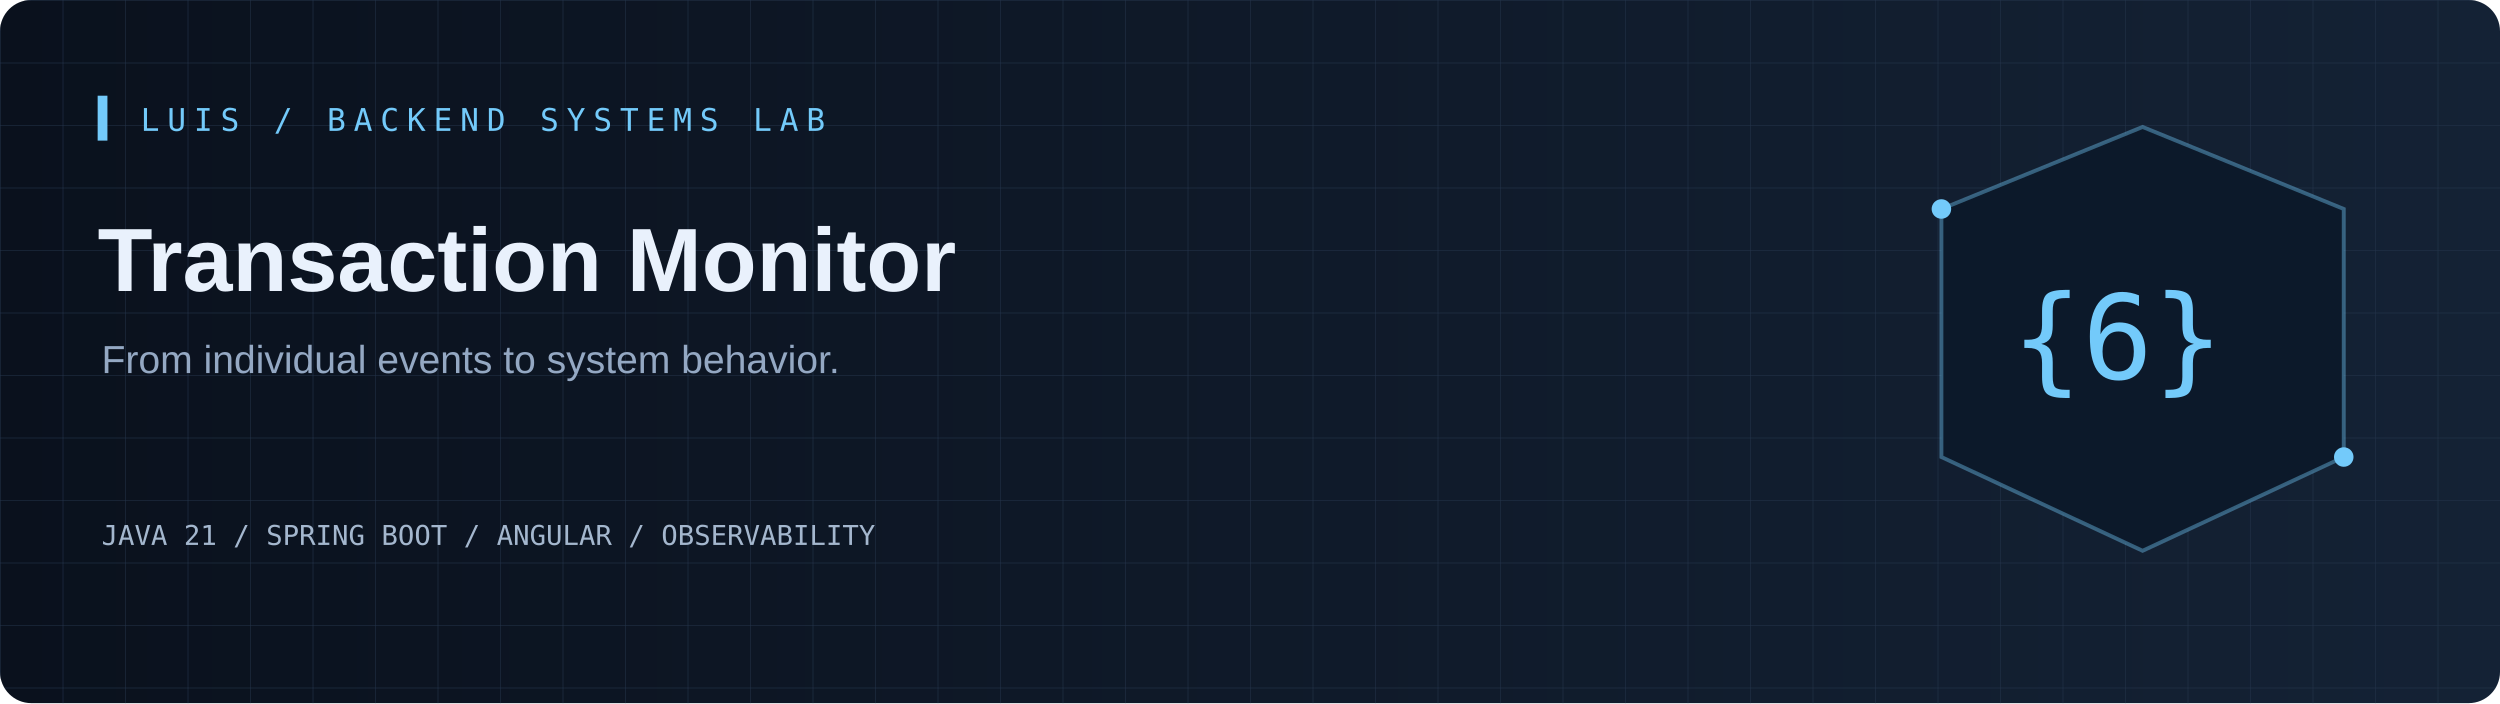
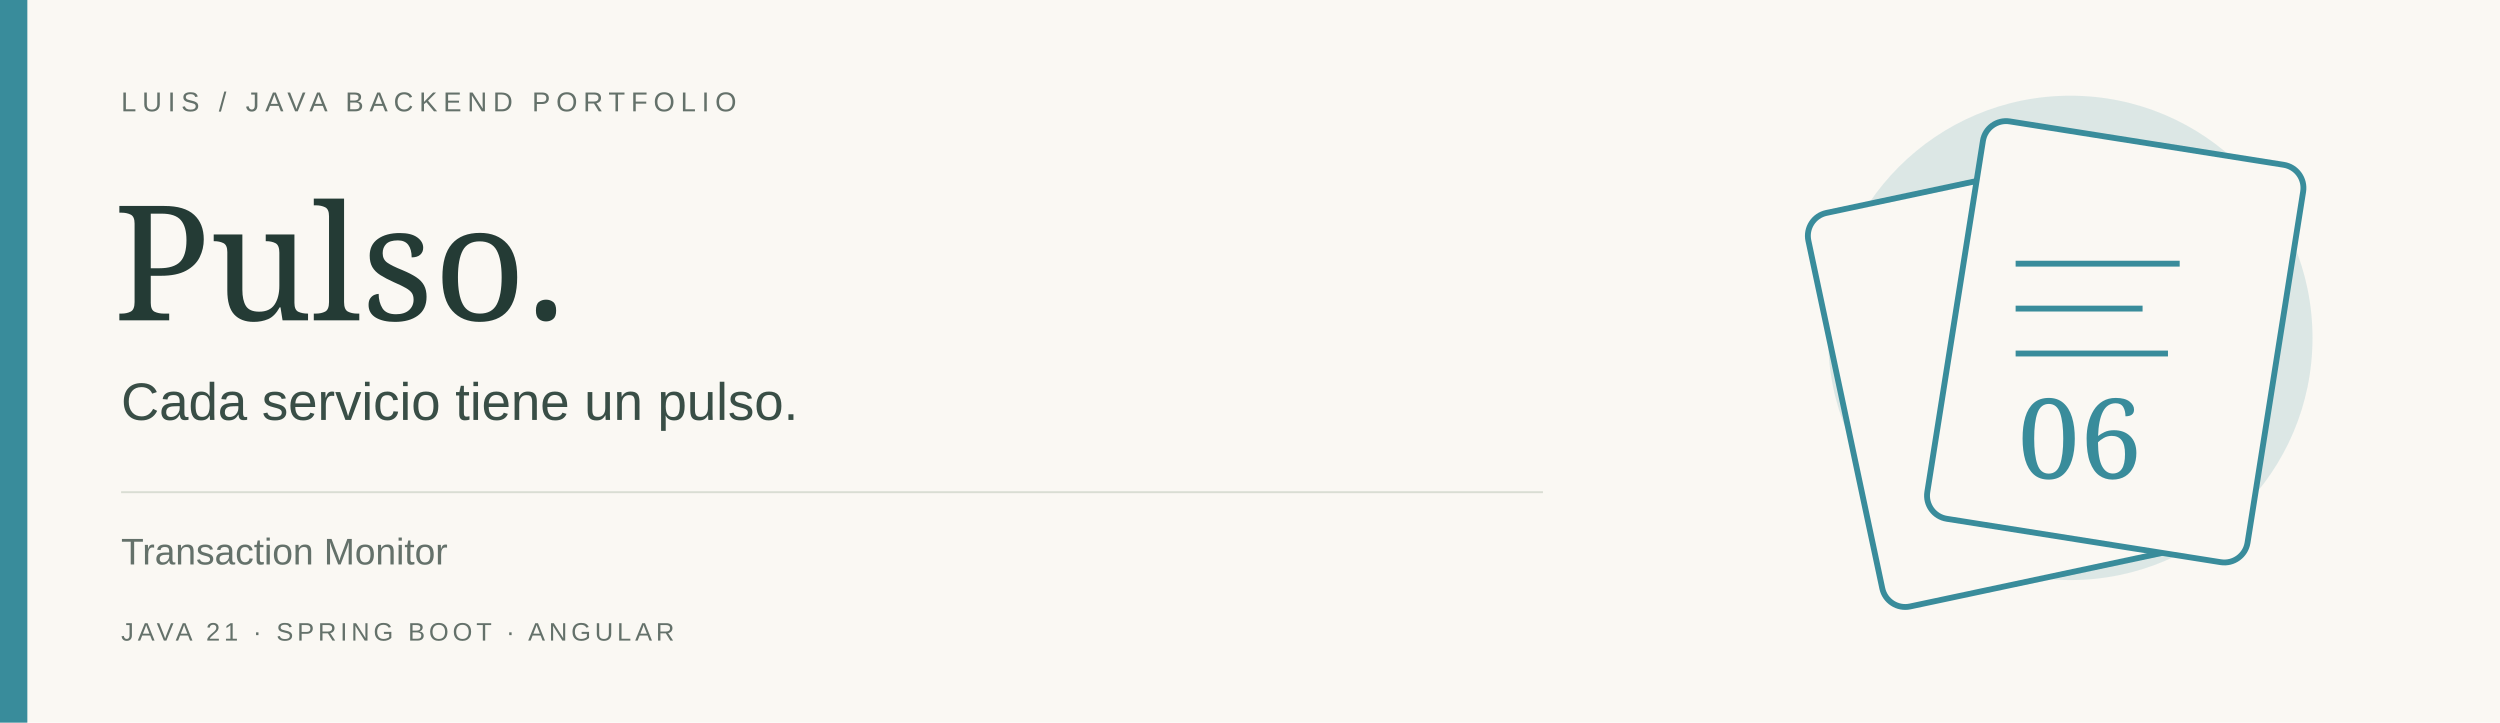
- <svg xmlns="http://www.w3.org/2000/svg" width="1280" height="360" viewBox="0 0 1280 360" role="img" aria-label="Transaction Monitor">
-   <defs>
-     <pattern id="g" width="32" height="32" patternUnits="userSpaceOnUse">
-       <path d="M32 0H0V32" fill="none" stroke="#25354c" stroke-width=".5" />
-     </pattern>
-     <linearGradient id="bg">
-       <stop stop-color="#0a111d" />
-       <stop offset="1" stop-color="#142235" />
-     </linearGradient>
-   </defs>
-   <rect width="1280" height="360" rx="16" fill="url(#bg)" />
-   <rect width="1280" height="360" rx="16" fill="url(#g)" />
-   <rect x="50" y="49" width="5" height="23" fill="#73cafa" />
-   <text x="72" y="67" font-family="monospace" font-size="16" letter-spacing="4" fill="#73cafa">LUIS / BACKEND SYSTEMS LAB</text>
-   <text x="50" y="149" font-family="Segoe UI,Arial,sans-serif" font-weight="700" font-size="46" fill="#e9f1fc">Transaction Monitor</text>
-   <text x="52" y="191" font-family="Segoe UI,Arial,sans-serif" font-size="20" fill="#94a8c3">From individual events to system behavior.</text>
-   <text x="52" y="279" font-family="monospace" font-size="14" fill="#a4b7ce">JAVA 21 / SPRING BOOT / ANGULAR / OBSERVABILITY</text>
-   <path d="M994 107L1097 65L1200 107V234L1097 282L994 234Z" fill="#0c192a" stroke="#73cafa" stroke-opacity=".4" stroke-width="2" />
-   <text x="1030" y="194" font-family="monospace" font-size="60" fill="#73cafa">{6}</text>
-   <circle cx="994" cy="107" r="5" fill="#73cafa" />
-   <circle cx="1200" cy="234" r="5" fill="#73cafa" />
+ <svg xmlns="http://www.w3.org/2000/svg" width="1280" height="370" viewBox="0 0 1280 370" role="img" aria-label="Transaction Monitor">
+   <rect width="1280" height="370" fill="#faf8f3" />
+   <path d="M0 0H14V370H0Z" fill="#398c9b" />
+   <text x="62" y="57" fill="#64716a" font-family="Arial,sans-serif" font-size="14" letter-spacing="3">LUIS / JAVA BACKEND PORTFOLIO</text>
+   <text x="58" y="164" fill="#243b35" font-family="Georgia,serif" font-size="82">Pulso.</text>
+   <text x="62" y="215" fill="#394e46" font-family="Arial,sans-serif" font-size="27">Cada servicio tiene un pulso.</text>
+   <path d="M62 252H790" stroke="#d9ddd3" />
+   <text x="62" y="289" fill="#64716a" font-family="Arial,sans-serif" font-size="19">Transaction Monitor</text>
+   <text x="62" y="328" fill="#64716a" font-family="Arial,sans-serif" font-size="13" letter-spacing="2">JAVA 21 · SPRING BOOT · ANGULAR</text>
+   <circle cx="1060" cy="173" r="124" fill="#398c9b" opacity=".16" />
+   <g stroke="#398c9b" stroke-width="3" fill="#faf8f3">
+     <rect x="943" y="92" width="166" height="206" rx="12" transform="rotate(-12 1026 195)" />
+     <rect x="1000" y="72" width="166" height="206" rx="12" transform="rotate(9 1083 175)" />
+     <path d="M1032 135h84m-84 23h65m-65 23h78" />
+   </g>
+   <text x="1033" y="245" font-family="Georgia,serif" font-size="57" fill="#398c9b">06</text>
</svg>
